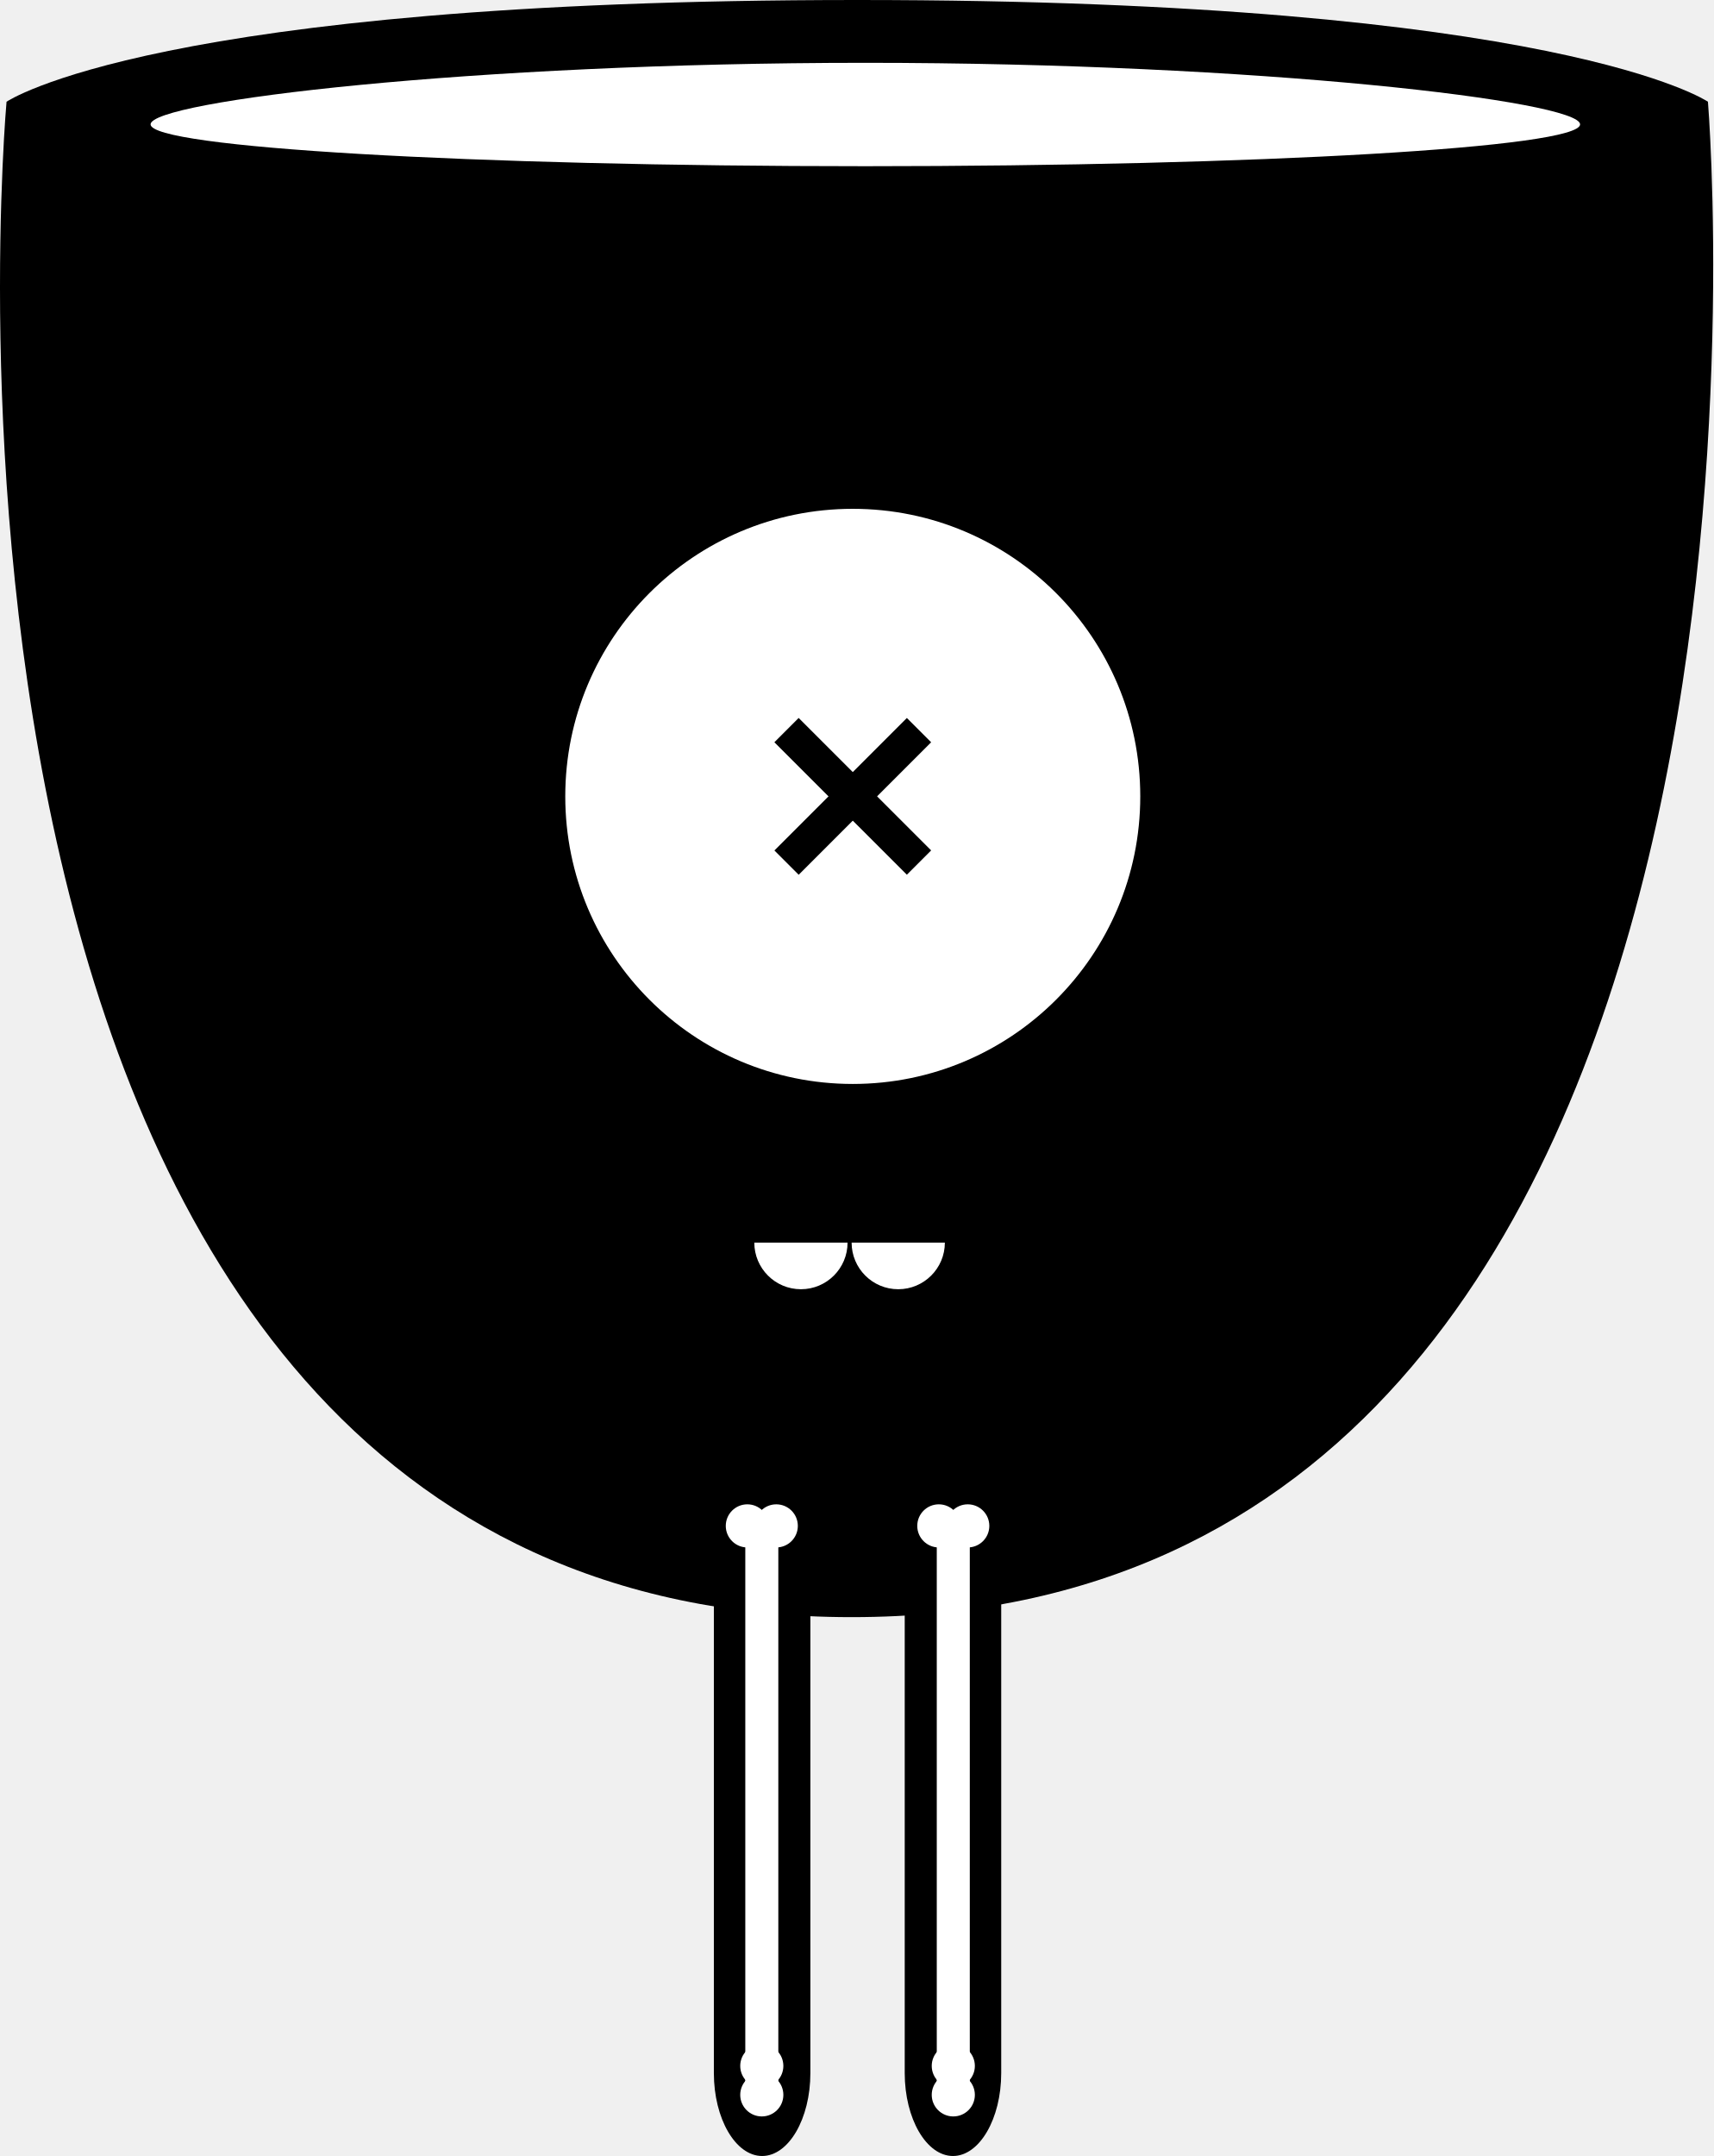
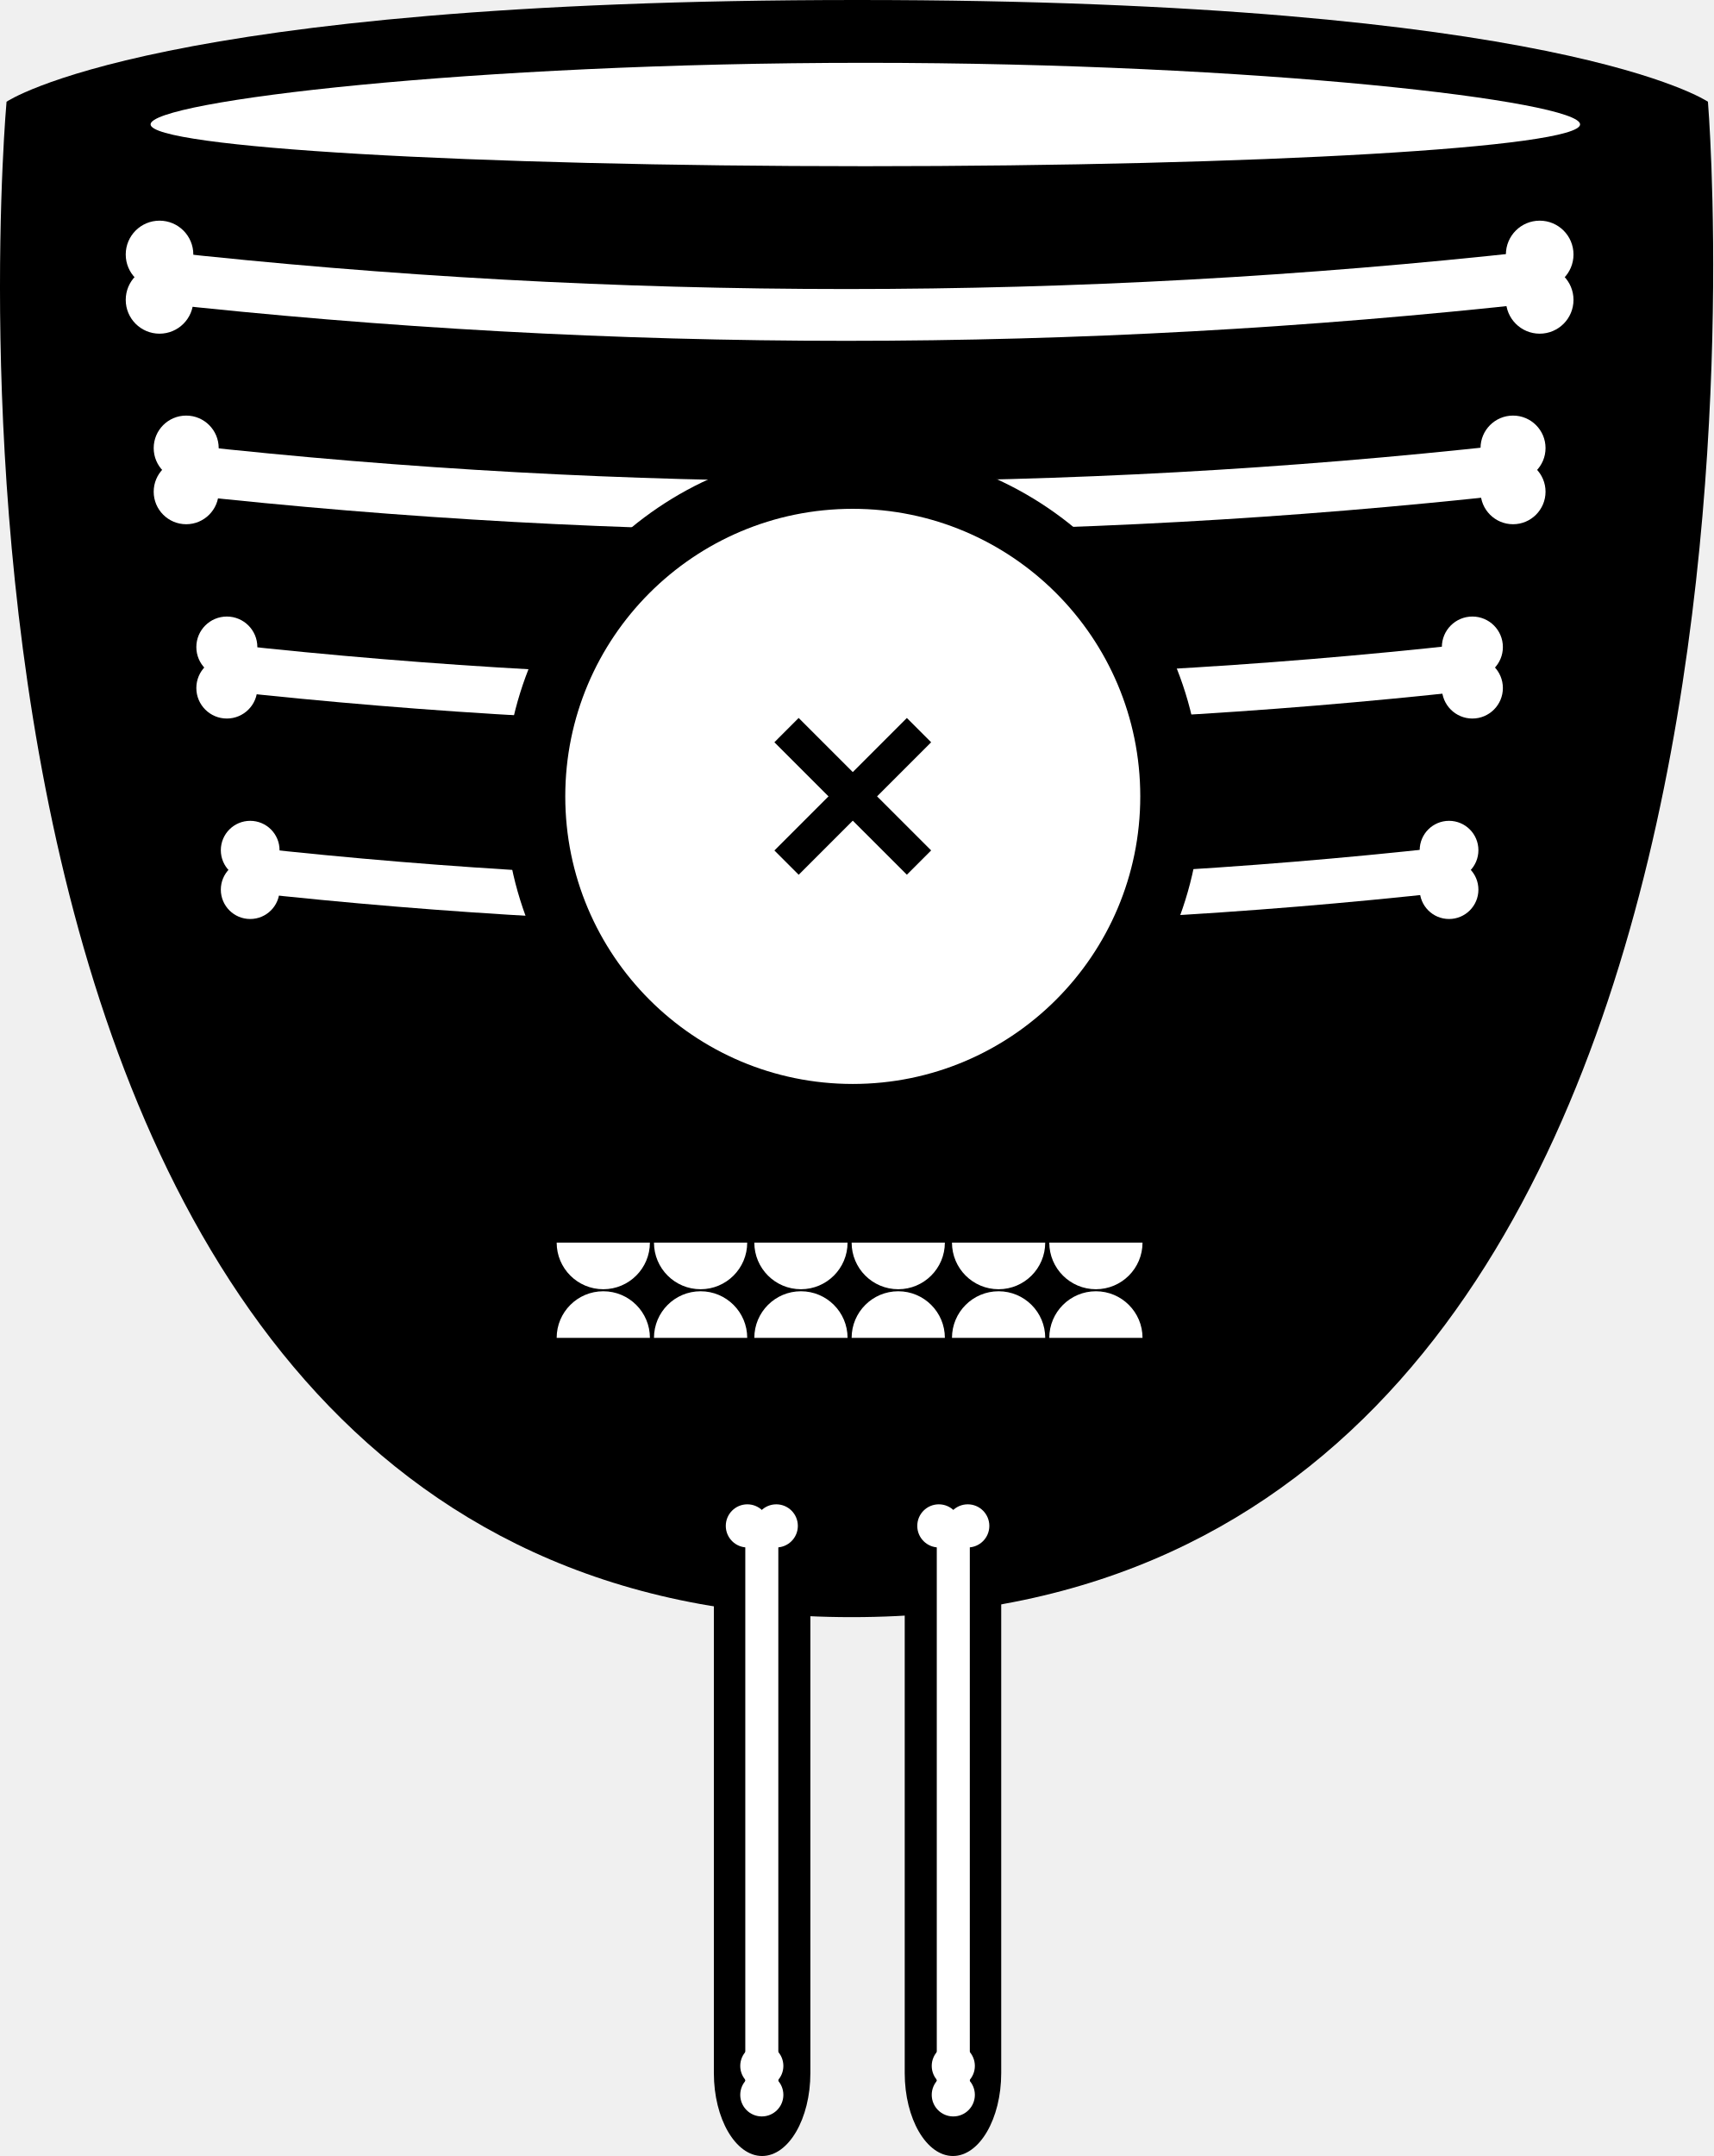
- <svg xmlns="http://www.w3.org/2000/svg" version="1.1" id="Layer_1" x="0px" y="0px" width="140.848px" height="177.207px" viewBox="0 0 140.848 177.207" enable-background="new 0 0 140.848 177.207" xml:space="preserve">
-   <path d="M66.624,170.393c0,3.748-1.785,6.814-3.966,6.814c-2.183,0-3.968-3.066-3.968-6.814v-81.72c0-3.748,1.785-6.814,3.968-6.814  c2.181,0,3.966,3.066,3.966,6.814V170.393z" />
+ <svg xmlns="http://www.w3.org/2000/svg" version="1.1" id="Layer_1" x="0px" y="0px" width="140.849px" height="177.207px" viewBox="0 0 140.849 177.207" enable-background="new 0 0 140.849 177.207" xml:space="preserve">
+   <path d="M66.624,170.393c0,3.748-1.785,6.814-3.968,6.814c-2.181,0-3.966-3.066-3.966-6.814v-81.72c0-3.748,1.785-6.814,3.966-6.814  c2.183,0,3.968,3.066,3.968,6.814V170.393z" />
  <path d="M82.314,170.393c0,3.748-1.785,6.814-3.966,6.814c-2.182,0-3.967-3.066-3.967-6.814v-81.72c0-3.748,1.785-6.814,3.967-6.814  c2.181,0,3.966,3.066,3.966,6.814V170.393z" />
-   <path d="M140.417,8.362c0,0-12.216-8.362-69.939-8.362C12.752,0,0.538,8.362,0.538,8.362s-11.28,124.555,69.479,124.555  S140.417,8.362,140.417,8.362" />
+   <path d="M140.417,8.362c0,0-12.216-8.362-69.939-8.362C12.753,0,0.538,8.362,0.538,8.362s-11.281,124.555,69.479,124.555  C150.775,132.917,140.417,8.362,140.417,8.362" />
  <path fill="#FFFFFF" d="M129.906,10.222c0,1.899-26.309,3.439-58.763,3.439s-58.763-1.54-58.763-3.439s26.309-5.059,58.763-5.059  S129.906,8.323,129.906,10.222" />
-   <path fill="#FFFFFF" d="M74.934,57.736c0,2.869-2.326,5.195-5.195,5.195c-2.868,0-5.193-2.326-5.193-5.195s2.325-5.194,5.193-5.194  C72.608,52.542,74.934,54.867,74.934,57.736" />
+   <path fill="#FFFFFF" d="M74.935,57.736c0,2.869-2.326,5.195-5.195,5.195c-2.868,0-5.193-2.326-5.193-5.195s2.325-5.194,5.193-5.194  C72.608,52.542,74.935,54.867,74.935,57.736" />
  <rect x="61.274" y="125.816" fill="#FFFFFF" width="2.715" height="46.148" />
-   <path fill="#FFFFFF" d="M63.214,125.417c0,0.979-0.795,1.772-1.773,1.772c-0.979,0-1.772-0.794-1.772-1.772  c0-0.979,0.793-1.773,1.772-1.773C62.419,123.644,63.214,124.438,63.214,125.417" />
-   <path fill="#FFFFFF" d="M65.593,125.417c0,0.979-0.794,1.772-1.772,1.772c-0.979,0-1.773-0.794-1.773-1.772  c0-0.979,0.794-1.773,1.773-1.773C64.799,123.644,65.593,124.438,65.593,125.417" />
-   <path fill="#FFFFFF" d="M62.631,171.575c-0.979,0-1.773-0.794-1.773-1.772c0-0.979,0.794-1.772,1.773-1.772  c0.979,0,1.772,0.793,1.772,1.772C64.404,170.781,63.61,171.575,62.631,171.575" />
-   <path fill="#FFFFFF" d="M62.631,173.955c-0.979,0-1.773-0.794-1.773-1.772c0-0.979,0.794-1.772,1.773-1.772  c0.979,0,1.772,0.793,1.772,1.772C64.404,173.161,63.61,173.955,62.631,173.955" />
-   <rect x="77.016" y="125.816" fill="#FFFFFF" width="2.715" height="46.148" />
-   <path fill="#FFFFFF" d="M78.957,125.417c0,0.979-0.794,1.772-1.773,1.772c-0.979,0-1.772-0.794-1.772-1.772  c0-0.979,0.794-1.773,1.772-1.773C78.163,123.644,78.957,124.438,78.957,125.417" />
-   <path fill="#FFFFFF" d="M81.336,125.417c0,0.979-0.794,1.772-1.773,1.772c-0.979,0-1.771-0.794-1.771-1.772  c0-0.979,0.793-1.773,1.771-1.773C80.542,123.644,81.336,124.438,81.336,125.417" />
-   <path fill="#FFFFFF" d="M78.374,171.575c-0.979,0-1.772-0.794-1.772-1.772c0-0.979,0.794-1.772,1.772-1.772  c0.979,0,1.773,0.793,1.773,1.772C80.147,170.781,79.353,171.575,78.374,171.575" />
-   <path fill="#FFFFFF" d="M78.374,173.955c-0.979,0-1.772-0.794-1.772-1.772c0-0.979,0.794-1.772,1.772-1.772  c0.979,0,1.773,0.793,1.773,1.772C80.147,173.161,79.353,173.955,78.374,173.955" />
-   <path fill="#FFFFFF" d="M65.848,105.965c2.116,0,3.833-1.716,3.833-3.833h-7.666C62.015,104.249,63.731,105.965,65.848,105.965" />
-   <path fill="#FFFFFF" d="M73.848,105.965c2.116,0,3.833-1.716,3.833-3.833h-7.666C70.015,104.249,71.731,105.965,73.848,105.965" />
+   <path fill="#FFFFFF" d="M63.214,125.417c0,0.979-0.794,1.772-1.772,1.772c-0.979,0-1.772-0.794-1.772-1.772  c0-0.979,0.793-1.773,1.772-1.773C62.42,123.644,63.214,124.438,63.214,125.417" />
+   <path fill="#FFFFFF" d="M65.594,125.417c0,0.979-0.794,1.772-1.772,1.772c-0.979,0-1.773-0.794-1.773-1.772  c0-0.979,0.794-1.773,1.773-1.773C64.8,123.644,65.594,124.438,65.594,125.417" />
+   <path fill="#FFFFFF" d="M62.632,171.575c-0.979,0-1.773-0.794-1.773-1.772c0-0.979,0.794-1.772,1.773-1.772  c0.979,0,1.772,0.793,1.772,1.772C64.404,170.781,63.61,171.575,62.632,171.575" />
+   <path fill="#FFFFFF" d="M62.632,173.955c-0.979,0-1.773-0.794-1.773-1.772c0-0.979,0.794-1.772,1.773-1.772  c0.979,0,1.772,0.793,1.772,1.772C64.404,173.161,63.61,173.955,62.632,173.955" />
+   <rect x="77.017" y="125.816" fill="#FFFFFF" width="2.715" height="46.148" />
+   <path fill="#FFFFFF" d="M78.957,125.417c0,0.979-0.794,1.772-1.773,1.772c-0.979,0-1.771-0.794-1.771-1.772  c0-0.979,0.793-1.773,1.771-1.773C78.163,123.644,78.957,124.438,78.957,125.417" />
+   <path fill="#FFFFFF" d="M81.337,125.417c0,0.979-0.794,1.772-1.773,1.772c-0.979,0-1.772-0.794-1.772-1.772  c0-0.979,0.794-1.773,1.772-1.773C80.543,123.644,81.337,124.438,81.337,125.417" />
+   <path fill="#FFFFFF" d="M78.374,171.575c-0.979,0-1.772-0.794-1.772-1.772c0-0.979,0.794-1.772,1.772-1.772  c0.979,0,1.773,0.793,1.773,1.772C80.147,170.781,79.354,171.575,78.374,171.575" />
+   <path fill="#FFFFFF" d="M78.374,173.955c-0.979,0-1.772-0.794-1.772-1.772c0-0.979,0.794-1.772,1.772-1.772  c0.979,0,1.773,0.793,1.773,1.772C80.147,173.161,79.354,173.955,78.374,173.955" />
+   <path fill="#FFFFFF" d="M65.848,105.965c2.117,0,3.833-1.716,3.833-3.833h-7.665C62.016,104.249,63.731,105.965,65.848,105.965" />
+   <path fill="#FFFFFF" d="M73.848,105.965c2.117,0,3.833-1.716,3.833-3.833h-7.665C70.016,104.249,71.731,105.965,73.848,105.965" />
+   <path fill="#FFFFFF" d="M49.598,105.965c2.117,0,3.833-1.716,3.833-3.833h-7.665C45.766,104.249,47.481,105.965,49.598,105.965" />
+   <path fill="#FFFFFF" d="M57.598,105.965c2.117,0,3.833-1.716,3.833-3.833h-7.665C53.766,104.249,55.481,105.965,57.598,105.965" />
+   <path fill="#FFFFFF" d="M82.098,105.965c2.117,0,3.833-1.716,3.833-3.833h-7.665C78.266,104.249,79.981,105.965,82.098,105.965" />
+   <path fill="#FFFFFF" d="M90.098,105.965c2.117,0,3.833-1.716,3.833-3.833h-7.665C86.266,104.249,87.981,105.965,90.098,105.965" />
+   <path fill="#FFFFFF" d="M73.849,106.132c-2.117,0-3.833,1.716-3.833,3.833h7.666C77.682,107.848,75.965,106.132,73.849,106.132" />
+   <path fill="#FFFFFF" d="M65.849,106.132c-2.117,0-3.833,1.716-3.833,3.833h7.666C69.682,107.848,67.965,106.132,65.849,106.132" />
+   <path fill="#FFFFFF" d="M90.099,106.132c-2.117,0-3.833,1.716-3.833,3.833h7.666C93.932,107.848,92.215,106.132,90.099,106.132" />
+   <path fill="#FFFFFF" d="M82.099,106.132c-2.117,0-3.833,1.716-3.833,3.833h7.666C85.932,107.848,84.215,106.132,82.099,106.132" />
+   <path fill="#FFFFFF" d="M57.599,106.132c-2.117,0-3.833,1.716-3.833,3.833h7.666C61.432,107.848,59.715,106.132,57.599,106.132" />
+   <path fill="#FFFFFF" d="M49.599,106.132c-2.117,0-3.833,1.716-3.833,3.833h7.666C53.432,107.848,51.715,106.132,49.599,106.132" />
+   <path fill="#FFFFFF" d="M12.735,24.885c0.156-1.41,0.312-2.821,0.467-4.231c37.473,4.137,75.285,4.137,112.758,0  c0.154,1.41,0.311,2.821,0.466,4.231C88.645,29.056,50.518,29.056,12.735,24.885" />
+   <path fill="#FFFFFF" d="M126.585,23.695c-1.535,0-2.779-1.244-2.779-2.779c0-1.535,1.244-2.779,2.779-2.779s2.779,1.244,2.779,2.779  C129.364,22.452,128.12,23.695,126.585,23.695" />
+   <path fill="#FFFFFF" d="M126.585,27.426c-1.535,0-2.779-1.244-2.779-2.779s1.244-2.779,2.779-2.779s2.779,1.244,2.779,2.779  S128.12,27.426,126.585,27.426" />
+   <path fill="#FFFFFF" d="M13.115,23.695c-1.534,0-2.778-1.244-2.778-2.779c0-1.535,1.244-2.779,2.778-2.779  c1.535,0,2.779,1.244,2.779,2.779C15.895,22.452,14.65,23.695,13.115,23.695" />
+   <path fill="#FFFFFF" d="M13.115,27.426c-1.534,0-2.778-1.244-2.778-2.779s1.244-2.779,2.778-2.779c1.535,0,2.779,1.244,2.779,2.779  S14.65,27.426,13.115,27.426" />
+   <path fill="#FFFFFF" d="M14.942,40.645c0.149-1.356,0.299-2.712,0.449-4.068c36.023,3.977,72.376,3.977,108.399,0  c0.149,1.356,0.299,2.712,0.449,4.068C87.918,44.654,51.265,44.654,14.942,40.645" />
+   <path fill="#FFFFFF" d="M124.393,39.501c-1.476,0-2.672-1.196-2.672-2.672c0-1.475,1.196-2.671,2.672-2.671s2.672,1.196,2.672,2.671  C127.064,38.305,125.868,39.501,124.393,39.501" />
+   <path fill="#FFFFFF" d="M124.393,43.088c-1.476,0-2.672-1.196-2.672-2.672c0-1.475,1.196-2.671,2.672-2.671s2.672,1.196,2.672,2.671  C127.064,41.892,125.868,43.088,124.393,43.088" />
+   <path fill="#FFFFFF" d="M15.308,39.501c-1.475,0-2.672-1.196-2.672-2.672c0-1.475,1.197-2.671,2.672-2.671  c1.476,0,2.672,1.196,2.672,2.671C17.979,38.305,16.783,39.501,15.308,39.501" />
+   <path fill="#FFFFFF" d="M15.308,43.088c-1.475,0-2.672-1.196-2.672-2.672c0-1.475,1.197-2.671,2.672-2.671  c1.476,0,2.672,1.196,2.672,2.671C17.979,41.892,16.783,43.088,15.308,43.088" />
+   <path fill="#FFFFFF" d="M18.308,56.765c0.14-1.273,0.281-2.546,0.421-3.818c33.816,3.733,67.941,3.733,101.757,0  c0.141,1.272,0.281,2.545,0.421,3.818C86.811,60.528,52.403,60.528,18.308,56.765" />
+   <path fill="#FFFFFF" d="M121.05,55.691c-1.385,0-2.508-1.123-2.508-2.508c0-1.385,1.123-2.508,2.508-2.508s2.508,1.123,2.508,2.508  C123.558,54.568,122.435,55.691,121.05,55.691" />
+   <path fill="#FFFFFF" d="M121.05,59.058c-1.385,0-2.508-1.123-2.508-2.508c0-1.385,1.123-2.508,2.508-2.508s2.508,1.123,2.508,2.508  C123.558,57.935,122.435,59.058,121.05,59.058" />
+   <path fill="#FFFFFF" d="M18.65,55.691c-1.385,0-2.508-1.123-2.508-2.508c0-1.385,1.123-2.508,2.508-2.508s2.508,1.123,2.508,2.508  C21.158,54.568,20.035,55.691,18.65,55.691" />
+   <path fill="#FFFFFF" d="M18.65,59.058c-1.385,0-2.508-1.123-2.508-2.508c0-1.385,1.123-2.508,2.508-2.508s2.508,1.123,2.508,2.508  C21.158,57.935,20.035,59.058,18.65,59.058" />
+   <path fill="#FFFFFF" d="M20.239,73.327c0.135-1.225,0.271-2.45,0.405-3.675c32.549,3.593,65.395,3.593,97.943,0  c0.135,1.225,0.271,2.45,0.406,3.675C86.175,76.95,53.057,76.95,20.239,73.327" />
+   <path fill="#FFFFFF" d="M119.132,72.294c-1.333,0-2.414-1.081-2.414-2.414s1.081-2.414,2.414-2.414s2.414,1.081,2.414,2.414  S120.465,72.294,119.132,72.294" />
+   <path fill="#FFFFFF" d="M119.132,75.535c-1.333,0-2.414-1.081-2.414-2.414s1.081-2.414,2.414-2.414s2.414,1.081,2.414,2.414  S120.465,75.535,119.132,75.535" />
+   <path fill="#FFFFFF" d="M20.569,72.294c-1.333,0-2.414-1.081-2.414-2.414s1.081-2.414,2.414-2.414s2.414,1.081,2.414,2.414  S21.902,72.294,20.569,72.294" />
+   <path fill="#FFFFFF" d="M20.569,75.535c-1.333,0-2.414-1.081-2.414-2.414s1.081-2.414,2.414-2.414s2.414,1.081,2.414,2.414  S21.902,75.535,20.569,75.535" />
+   <path d="M70.11,94.093c-15.79,0-28.636-12.846-28.636-28.636S54.32,36.822,70.11,36.822s28.636,12.845,28.636,28.635  S85.9,94.093,70.11,94.093" />
  <path fill="#FFFFFF" d="M93.746,65.457c0,13.054-10.582,23.636-23.637,23.636c-13.054,0-23.636-10.582-23.636-23.636  s10.582-23.636,23.636-23.636C83.164,41.821,93.746,52.403,93.746,65.457" />
-   <rect x="68.698" y="57.757" transform="matrix(0.7071 0.7071 -0.7071 0.7071 66.82 -30.4032)" width="2.824" height="15.4" />
-   <rect x="68.698" y="57.757" transform="matrix(0.7069 -0.7073 0.7073 0.7069 -25.7494 68.77)" width="2.824" height="15.4" />
+   <rect x="68.698" y="57.757" transform="matrix(0.7071 0.7071 -0.7071 0.7071 66.8201 -30.4035)" width="2.824" height="15.4" />
+   <rect x="68.698" y="57.757" transform="matrix(0.7069 -0.7073 0.7073 0.7069 -25.7493 68.7704)" width="2.824" height="15.4" />
</svg>
